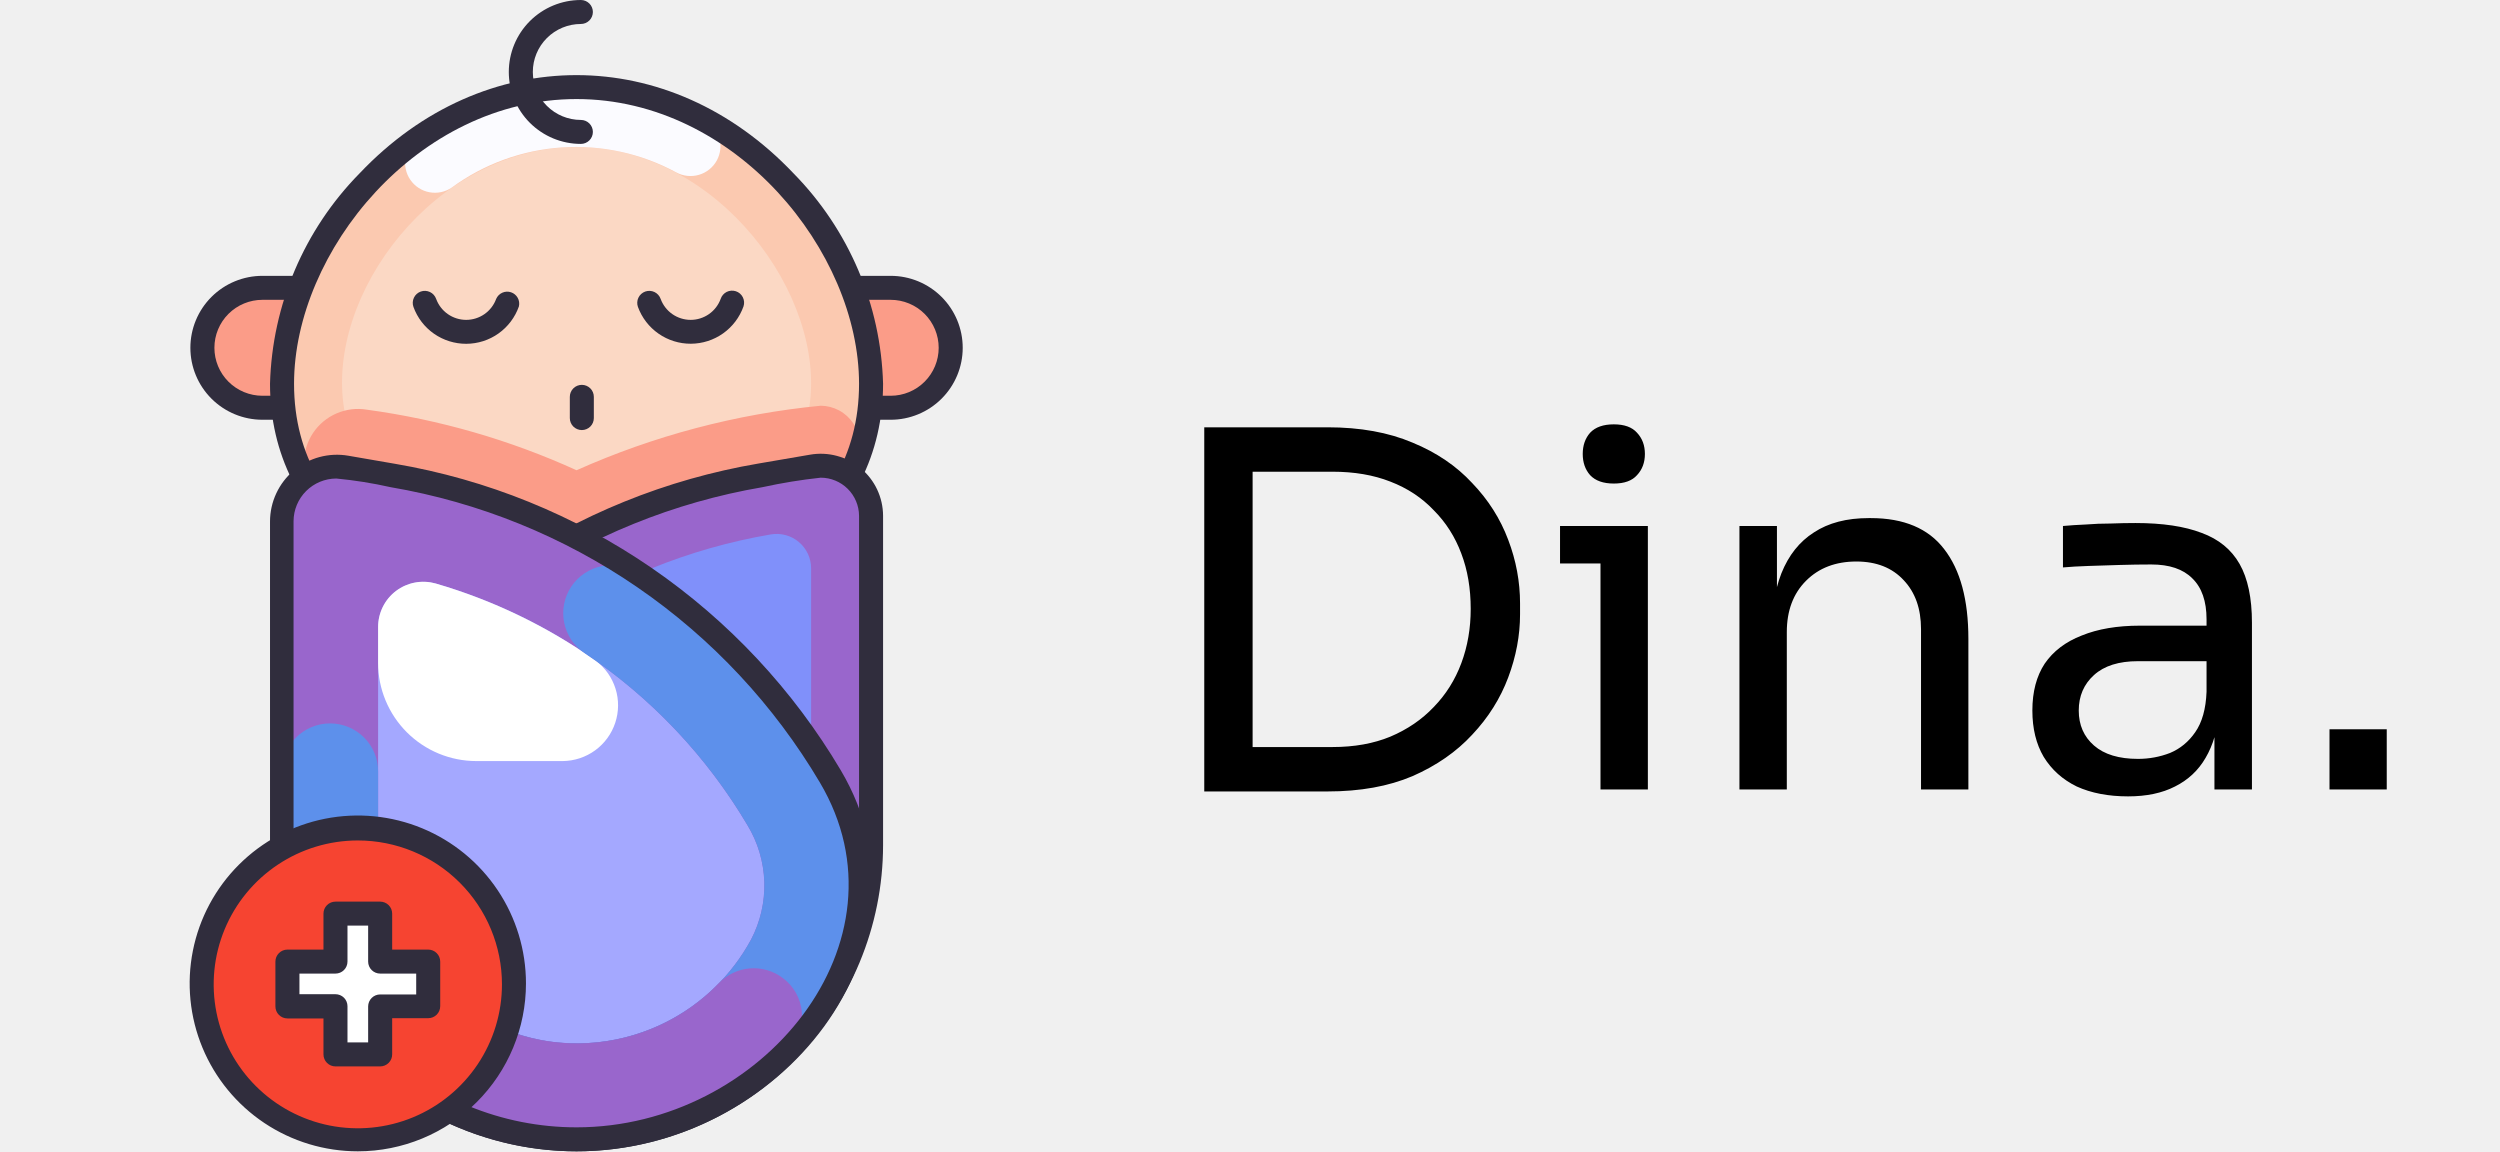
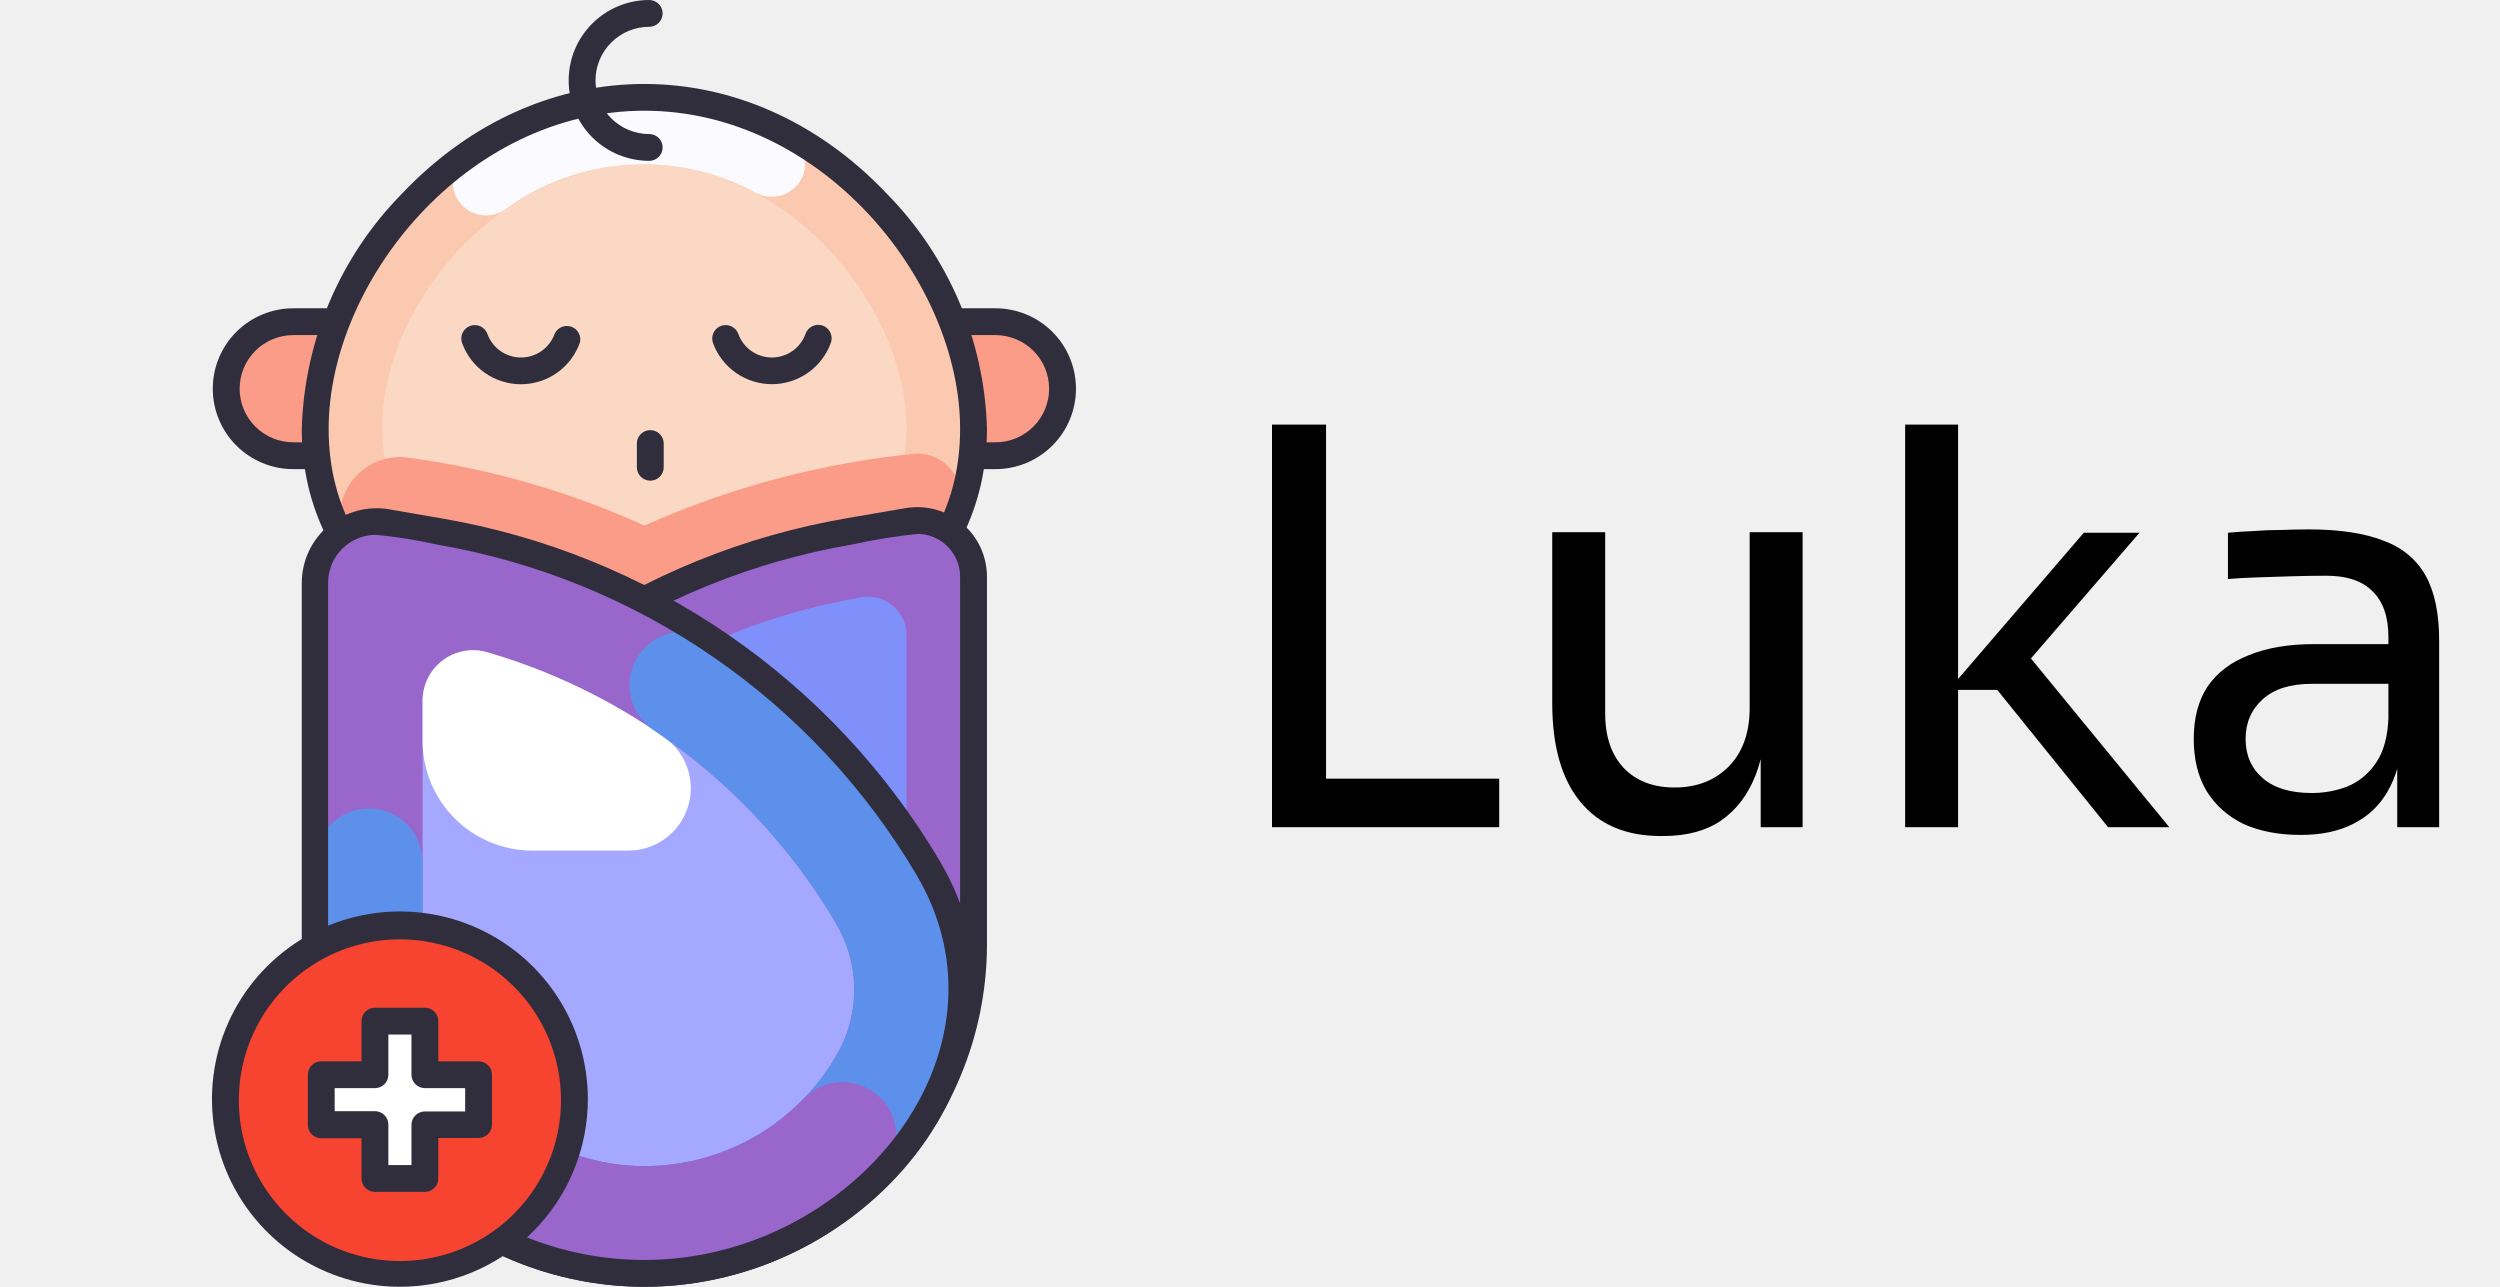
- <svg xmlns="http://www.w3.org/2000/svg" width="152" height="70" viewBox="0 0 152 70" fill="none">
-   <path d="M75.559 48.12V45.42H81.019C82.339 45.42 83.509 45.21 84.529 44.79C85.569 44.35 86.449 43.75 87.169 42.99C87.909 42.23 88.469 41.34 88.849 40.32C89.229 39.3 89.419 38.2 89.419 37.02C89.419 35.78 89.229 34.66 88.849 33.66C88.469 32.64 87.909 31.76 87.169 31.02C86.449 30.26 85.569 29.68 84.529 29.28C83.509 28.88 82.339 28.68 81.019 28.68H75.559V25.98H80.719C82.699 25.98 84.419 26.29 85.879 26.91C87.339 27.51 88.549 28.33 89.509 29.37C90.489 30.39 91.219 31.54 91.699 32.82C92.179 34.08 92.419 35.37 92.419 36.69V37.35C92.419 38.63 92.179 39.91 91.699 41.19C91.219 42.47 90.489 43.63 89.509 44.67C88.549 45.71 87.339 46.55 85.879 47.19C84.419 47.81 82.699 48.12 80.719 48.12H75.559ZM73.219 48.12V25.98H76.159V48.12H73.219ZM97.31 48V31.98H100.19V48H97.31ZM94.85 34.26V31.98H100.19V34.26H94.85ZM98.12 29.4C97.48 29.4 97 29.23 96.68 28.89C96.38 28.55 96.23 28.12 96.23 27.6C96.23 27.08 96.38 26.65 96.68 26.31C97 25.97 97.48 25.8 98.12 25.8C98.76 25.8 99.23 25.97 99.53 26.31C99.85 26.65 100.01 27.08 100.01 27.6C100.01 28.12 99.85 28.55 99.53 28.89C99.23 29.23 98.76 29.4 98.12 29.4ZM105.758 48V31.98H108.038V38.85H107.678C107.678 37.27 107.888 35.94 108.308 34.86C108.748 33.76 109.408 32.93 110.288 32.37C111.168 31.79 112.278 31.5 113.618 31.5H113.738C115.758 31.5 117.248 32.13 118.208 33.39C119.188 34.65 119.678 36.47 119.678 38.85V48H116.798V38.25C116.798 37.01 116.448 36.02 115.748 35.28C115.048 34.52 114.088 34.14 112.868 34.14C111.608 34.14 110.588 34.53 109.808 35.31C109.028 36.09 108.638 37.13 108.638 38.43V48H105.758ZM134.638 48V43.2H134.158V37.65C134.158 36.55 133.868 35.72 133.288 35.16C132.728 34.6 131.898 34.32 130.798 34.32C130.178 34.32 129.538 34.33 128.878 34.35C128.218 34.37 127.588 34.39 126.988 34.41C126.388 34.43 125.868 34.46 125.428 34.5V31.98C125.868 31.94 126.328 31.91 126.808 31.89C127.308 31.85 127.818 31.83 128.338 31.83C128.858 31.81 129.358 31.8 129.838 31.8C131.478 31.8 132.818 32 133.858 32.4C134.898 32.78 135.668 33.41 136.168 34.29C136.668 35.17 136.918 36.36 136.918 37.86V48H134.638ZM129.388 48.42C128.188 48.42 127.148 48.22 126.268 47.82C125.408 47.4 124.738 46.8 124.258 46.02C123.798 45.24 123.568 44.3 123.568 43.2C123.568 42.06 123.818 41.11 124.318 40.35C124.838 39.59 125.588 39.02 126.568 38.64C127.548 38.24 128.728 38.04 130.108 38.04H134.458V40.2H129.988C128.828 40.2 127.938 40.48 127.318 41.04C126.698 41.6 126.388 42.32 126.388 43.2C126.388 44.08 126.698 44.79 127.318 45.33C127.938 45.87 128.828 46.14 129.988 46.14C130.668 46.14 131.318 46.02 131.938 45.78C132.558 45.52 133.068 45.1 133.468 44.52C133.888 43.92 134.118 43.1 134.158 42.06L134.938 43.2C134.838 44.34 134.558 45.3 134.098 46.08C133.658 46.84 133.038 47.42 132.238 47.82C131.458 48.22 130.508 48.42 129.388 48.42ZM141.634 48V44.34H145.114V48H141.634Z" fill="black" />
-   <path d="M54.151 24.792H15.957C14.988 24.792 14.06 24.408 13.375 23.724C12.69 23.04 12.305 22.113 12.305 21.146C12.305 20.179 12.69 19.252 13.375 18.568C14.06 17.884 14.988 17.5 15.957 17.5H54.151C55.12 17.5 56.048 17.884 56.733 18.568C57.418 19.252 57.803 20.179 57.803 21.146C57.803 22.113 57.418 23.04 56.733 23.724C56.048 24.408 55.12 24.792 54.151 24.792Z" fill="#FB9C88" />
-   <path d="M54.151 25.521H15.957C14.795 25.521 13.68 25.06 12.858 24.239C12.037 23.419 11.575 22.306 11.575 21.146C11.575 19.985 12.037 18.873 12.858 18.052C13.68 17.232 14.795 16.771 15.957 16.771H54.151C55.313 16.771 56.428 17.232 57.249 18.052C58.071 18.873 58.533 19.985 58.533 21.146C58.533 22.306 58.071 23.419 57.249 24.239C56.428 25.06 55.313 25.521 54.151 25.521ZM15.957 18.229C15.182 18.229 14.439 18.537 13.891 19.083C13.343 19.63 13.036 20.372 13.036 21.146C13.036 21.919 13.343 22.661 13.891 23.208C14.439 23.755 15.182 24.062 15.957 24.062H54.151C54.926 24.062 55.669 23.755 56.216 23.208C56.764 22.661 57.072 21.919 57.072 21.146C57.072 20.372 56.764 19.63 56.216 19.083C55.669 18.537 54.926 18.229 54.151 18.229H15.957Z" fill="#302D3D" />
+ <svg xmlns="http://www.w3.org/2000/svg" width="136" height="70" viewBox="0 0 136 70" fill="none">
+   <path d="M69.197 45V23.1H72.137V45H69.197ZM71.537 45V42.36H81.557V45H71.537ZM90.352 45.48C88.452 45.48 86.992 44.86 85.972 43.62C84.952 42.38 84.442 40.59 84.442 38.25V28.95H87.322V38.82C87.322 40.08 87.662 41.07 88.342 41.79C89.022 42.49 89.942 42.84 91.102 42.84C92.302 42.84 93.282 42.46 94.042 41.7C94.802 40.92 95.182 39.86 95.182 38.52V28.95H98.062V45H95.782V38.13H96.142C96.142 39.71 95.932 41.05 95.512 42.15C95.092 43.23 94.462 44.06 93.622 44.64C92.802 45.2 91.752 45.48 90.472 45.48H90.352ZM114.68 45L108.65 37.53H106.01L113.36 28.98H116.39L109.73 36.69L109.94 35.16L118.01 45H114.68ZM103.64 45V23.1H106.52V45H103.64ZM130.41 45V40.2H129.93V34.65C129.93 33.55 129.64 32.72 129.06 32.16C128.5 31.6 127.67 31.32 126.57 31.32C125.95 31.32 125.31 31.33 124.65 31.35C123.99 31.37 123.36 31.39 122.76 31.41C122.16 31.43 121.64 31.46 121.2 31.5V28.98C121.64 28.94 122.1 28.91 122.58 28.89C123.08 28.85 123.59 28.83 124.11 28.83C124.63 28.81 125.13 28.8 125.61 28.8C127.25 28.8 128.59 29 129.63 29.4C130.67 29.78 131.44 30.41 131.94 31.29C132.44 32.17 132.69 33.36 132.69 34.86V45H130.41ZM125.16 45.42C123.96 45.42 122.92 45.22 122.04 44.82C121.18 44.4 120.51 43.8 120.03 43.02C119.57 42.24 119.34 41.3 119.34 40.2C119.34 39.06 119.59 38.11 120.09 37.35C120.61 36.59 121.36 36.02 122.34 35.64C123.32 35.24 124.5 35.04 125.88 35.04H130.23V37.2H125.76C124.6 37.2 123.71 37.48 123.09 38.04C122.47 38.6 122.16 39.32 122.16 40.2C122.16 41.08 122.47 41.79 123.09 42.33C123.71 42.87 124.6 43.14 125.76 43.14C126.44 43.14 127.09 43.02 127.71 42.78C128.33 42.52 128.84 42.1 129.24 41.52C129.66 40.92 129.89 40.1 129.93 39.06L130.71 40.2C130.61 41.34 130.33 42.3 129.87 43.08C129.43 43.84 128.81 44.42 128.01 44.82C127.23 45.22 126.28 45.42 125.16 45.42Z" fill="black" />
+   <path d="M54.151 24.792H15.957C14.988 24.792 14.06 24.408 13.375 23.724C12.69 23.04 12.305 22.113 12.305 21.146C12.305 20.179 12.69 19.252 13.375 18.568C14.06 17.884 14.988 17.5 15.957 17.5H54.151C55.119 17.5 56.048 17.884 56.733 18.568C57.418 19.252 57.803 20.179 57.803 21.146C57.803 22.113 57.418 23.04 56.733 23.724C56.048 24.408 55.119 24.792 54.151 24.792Z" fill="#FB9C88" />
+   <path d="M54.151 25.521H15.957C14.795 25.521 13.68 25.06 12.858 24.239C12.037 23.419 11.575 22.306 11.575 21.146C11.575 19.985 12.037 18.873 12.858 18.052C13.68 17.232 14.795 16.771 15.957 16.771H54.151C55.313 16.771 56.428 17.232 57.249 18.052C58.071 18.873 58.533 19.985 58.533 21.146C58.533 22.306 58.071 23.419 57.249 24.239C56.428 25.06 55.313 25.521 54.151 25.521ZM15.957 18.229C15.182 18.229 14.439 18.537 13.891 19.083C13.343 19.63 13.036 20.372 13.036 21.146C13.036 21.919 13.343 22.661 13.891 23.208C14.439 23.755 15.182 24.062 15.957 24.062H54.151C54.926 24.062 55.669 23.755 56.217 23.208C56.764 22.661 57.072 21.919 57.072 21.146C57.072 20.372 56.764 19.63 56.217 19.083C55.669 18.537 54.926 18.229 54.151 18.229H15.957Z" fill="#302D3D" />
  <path d="M44.957 35C39.195 37.61 30.921 37.61 25.151 35C9.143 27.745 19.616 5.294 35.054 5.294C50.492 5.294 60.957 27.745 44.957 35Z" fill="#FBD8C4" />
  <path d="M35.054 5.294C24.326 5.294 15.76 16.319 17.323 25.47C18.601 33.425 26.86 36.94 35.054 36.94C43.248 36.94 51.595 33.381 52.807 25.331C54.253 16.253 45.797 5.294 35.054 5.294ZM49.2 24.792C48.272 30.909 41.349 33.294 35.054 33.294C28.883 33.294 21.909 30.96 20.93 24.894C19.754 17.952 26.444 8.94 35.054 8.94C43.664 8.94 50.281 18.047 49.2 24.792Z" fill="#FBC9B0" />
-   <path d="M41.108 10.478C41.531 10.71 42.029 10.765 42.493 10.63C42.957 10.495 43.348 10.182 43.58 9.76C43.812 9.337 43.867 8.84 43.732 8.377C43.597 7.914 43.284 7.524 42.861 7.292C40.148 5.803 37.066 5.118 33.977 5.317C30.888 5.516 27.92 6.59 25.421 8.415C25.225 8.549 25.056 8.72 24.926 8.919C24.796 9.118 24.706 9.341 24.662 9.574C24.618 9.808 24.621 10.048 24.669 10.28C24.718 10.513 24.812 10.734 24.947 10.93C25.081 11.127 25.253 11.294 25.452 11.425C25.651 11.555 25.874 11.644 26.108 11.688C26.342 11.732 26.582 11.73 26.815 11.681C27.048 11.632 27.27 11.538 27.466 11.404C29.418 9.974 31.737 9.128 34.152 8.964C36.568 8.8 38.98 9.325 41.108 10.478Z" fill="#FBFBFF" />
-   <path d="M49.901 24.668C44.772 25.165 39.758 26.49 35.054 28.591C31.006 26.748 26.711 25.508 22.303 24.908C21.678 24.805 21.037 24.885 20.456 25.137C19.875 25.39 19.38 25.804 19.029 26.331C18.679 26.858 18.489 27.475 18.481 28.107C18.474 28.74 18.65 29.361 18.988 29.896C22.23 35 28.956 36.954 35.054 36.954C41.97 36.954 49.543 34.424 52.106 27.964C52.252 27.601 52.308 27.209 52.268 26.82C52.228 26.432 52.093 26.059 51.876 25.734C51.658 25.409 51.365 25.142 51.021 24.956C50.676 24.77 50.292 24.671 49.901 24.668Z" fill="#FB9C88" />
+   <path d="M41.108 10.478C41.531 10.71 42.029 10.765 42.493 10.63C42.957 10.495 43.348 10.182 43.58 9.76C43.812 9.337 43.867 8.84 43.732 8.377C43.597 7.914 43.284 7.524 42.861 7.292C40.148 5.803 37.066 5.118 33.977 5.317C30.888 5.516 27.92 6.59 25.421 8.415C25.225 8.549 25.057 8.72 24.926 8.919C24.796 9.118 24.706 9.341 24.662 9.574C24.618 9.808 24.621 10.048 24.669 10.28C24.718 10.513 24.812 10.734 24.947 10.93C25.081 11.127 25.253 11.294 25.452 11.425C25.651 11.555 25.874 11.644 26.108 11.688C26.342 11.732 26.582 11.73 26.816 11.681C27.049 11.632 27.27 11.538 27.466 11.404C29.418 9.974 31.737 9.128 34.153 8.964C36.568 8.8 38.98 9.325 41.108 10.478Z" fill="#FBFBFF" />
+   <path d="M49.901 24.668C44.772 25.165 39.758 26.49 35.054 28.591C31.006 26.748 26.711 25.508 22.303 24.908C21.678 24.805 21.037 24.885 20.456 25.137C19.875 25.39 19.38 25.804 19.029 26.331C18.679 26.858 18.489 27.475 18.481 28.107C18.474 28.74 18.65 29.361 18.988 29.896C22.23 35 28.956 36.954 35.054 36.954C41.97 36.954 49.543 34.424 52.106 27.964C52.252 27.601 52.308 27.209 52.268 26.82C52.228 26.432 52.093 26.059 51.876 25.734C51.658 25.409 51.365 25.142 51.02 24.956C50.676 24.77 50.292 24.671 49.901 24.668Z" fill="#FB9C88" />
  <path d="M35.054 37.669C23.91 37.669 16.417 31.908 16.417 23.333C16.549 18.534 18.495 13.962 21.865 10.537C29.416 2.567 40.706 2.589 48.243 10.537C51.612 13.962 53.559 18.534 53.691 23.333C53.691 31.908 46.198 37.669 35.054 37.669ZM35.054 6.023C25.378 6.023 17.878 15.312 17.878 23.333C17.878 32.229 26.502 36.21 35.054 36.21C43.606 36.21 52.23 32.229 52.23 23.333C52.23 15.312 44.73 6.023 35.054 6.023Z" fill="#302D3D" />
  <path d="M35.054 69.271C31.827 69.271 28.66 68.402 25.887 66.754C23.115 65.106 20.839 62.741 19.302 59.908C15.541 52.974 19.973 46.623 19.63 47.206C22.472 42.411 26.324 38.291 30.919 35.129C35.514 31.968 40.742 29.841 46.242 28.897L49.375 28.357C49.813 28.282 50.263 28.303 50.693 28.419C51.122 28.535 51.521 28.742 51.862 29.027C52.203 29.312 52.478 29.668 52.668 30.07C52.858 30.472 52.958 30.91 52.961 31.354V51.392C52.961 56.133 51.074 60.681 47.716 64.034C44.358 67.387 39.803 69.271 35.054 69.271Z" fill="#9966CC" />
-   <path d="M36.843 65.516C33.991 65.874 31.098 65.364 28.541 64.052C25.984 62.741 23.884 60.689 22.515 58.166C21.77 56.755 21.403 55.176 21.448 53.582C21.492 51.988 21.948 50.433 22.77 49.066C25.341 44.721 28.829 40.989 32.99 38.126C37.152 35.264 41.889 33.341 46.87 32.492C47.17 32.441 47.477 32.456 47.771 32.536C48.065 32.615 48.337 32.758 48.57 32.954C48.803 33.15 48.99 33.394 49.119 33.669C49.248 33.944 49.315 34.244 49.316 34.548V51.042C49.352 54.555 48.106 57.962 45.811 60.625C43.516 63.289 40.328 65.027 36.843 65.516Z" fill="#8090FA" />
-   <path d="M35.054 70C22.639 70 12.685 57.487 18.988 46.834C21.881 41.944 25.806 37.742 30.492 34.52C35.178 31.299 40.51 29.136 46.118 28.182L49.258 27.643C49.801 27.549 50.357 27.575 50.889 27.719C51.42 27.862 51.914 28.119 52.336 28.473C52.758 28.826 53.098 29.267 53.332 29.764C53.566 30.262 53.688 30.804 53.691 31.354V51.392C53.685 56.325 51.72 61.055 48.226 64.543C44.732 68.032 39.995 69.994 35.054 70ZM49.901 29.043C48.713 29.171 47.533 29.363 46.366 29.619C40.969 30.54 35.838 32.623 31.329 35.725C26.821 38.826 23.043 42.871 20.258 47.578C14.525 57.254 23.785 68.542 35.054 68.542C39.608 68.536 43.973 66.727 47.193 63.512C50.413 60.297 52.224 55.938 52.23 51.392V31.354C52.225 30.74 51.977 30.154 51.541 29.721C51.105 29.288 50.515 29.045 49.901 29.043Z" fill="#302D3D" />
+   <path d="M36.843 65.516C33.991 65.874 31.098 65.364 28.541 64.052C25.984 62.741 23.884 60.689 22.515 58.166C21.77 56.755 21.403 55.176 21.448 53.582C21.492 51.988 21.948 50.433 22.77 49.066C25.341 44.721 28.829 40.989 32.99 38.126C37.152 35.264 41.889 33.341 46.87 32.492C47.17 32.441 47.478 32.456 47.771 32.536C48.065 32.615 48.337 32.758 48.57 32.954C48.803 33.15 48.99 33.394 49.119 33.669C49.248 33.944 49.316 34.244 49.316 34.548V51.042C49.352 54.555 48.106 57.962 45.811 60.625C43.516 63.289 40.328 65.027 36.843 65.516Z" fill="#8090FA" />
+   <path d="M35.054 70C22.639 70 12.685 57.487 18.988 46.834C21.881 41.944 25.807 37.742 30.492 34.52C35.178 31.299 40.51 29.136 46.118 28.182L49.258 27.643C49.801 27.549 50.357 27.575 50.889 27.719C51.42 27.862 51.914 28.119 52.336 28.473C52.758 28.826 53.098 29.267 53.332 29.764C53.566 30.262 53.688 30.804 53.691 31.354V51.392C53.685 56.325 51.72 61.055 48.226 64.543C44.732 68.032 39.995 69.994 35.054 70ZM49.901 29.043C48.713 29.171 47.533 29.363 46.366 29.619C40.969 30.54 35.838 32.623 31.329 35.725C26.821 38.826 23.043 42.871 20.258 47.578C14.525 57.254 23.786 68.542 35.054 68.542C39.608 68.536 43.973 66.727 47.193 63.512C50.413 60.297 52.225 55.938 52.23 51.392V31.354C52.225 30.74 51.977 30.154 51.541 29.721C51.105 29.288 50.516 29.045 49.901 29.043Z" fill="#302D3D" />
  <path d="M35.054 69.271C38.281 69.271 41.448 68.402 44.22 66.754C46.993 65.106 49.269 62.741 50.806 59.908C54.567 52.974 50.134 46.623 50.478 47.206C47.636 42.411 43.783 38.291 39.189 35.129C34.594 31.968 29.365 29.841 23.866 28.897L21.047 28.438C20.569 28.355 20.078 28.377 19.61 28.503C19.141 28.63 18.706 28.857 18.334 29.169C17.963 29.48 17.664 29.87 17.459 30.309C17.254 30.748 17.148 31.227 17.147 31.712V51.399C17.149 56.139 19.037 60.685 22.395 64.037C25.753 67.388 30.306 69.271 35.054 69.271Z" fill="#9966CC" />
  <path d="M33.316 63.313C30.414 62.849 27.776 61.36 25.88 59.117C23.985 56.874 22.959 54.027 22.989 51.093V38.121C22.991 37.691 23.094 37.268 23.289 36.885C23.483 36.502 23.765 36.17 24.111 35.915C24.457 35.66 24.859 35.489 25.283 35.416C25.707 35.344 26.142 35.371 26.553 35.496C34.487 37.82 41.24 43.067 45.446 50.174C46.078 51.216 46.43 52.403 46.469 53.62C46.507 54.837 46.23 56.044 45.665 57.123C44.489 59.294 42.675 61.051 40.466 62.158C38.257 63.266 35.761 63.669 33.316 63.313Z" fill="#A4A8FF" />
  <path d="M36.23 40.177C33.265 38.077 29.97 36.488 26.48 35.474C26.071 35.359 25.641 35.34 25.224 35.419C24.806 35.498 24.413 35.673 24.075 35.929C23.736 36.186 23.462 36.517 23.274 36.898C23.086 37.278 22.988 37.697 22.989 38.121V40.308C22.989 41.89 23.619 43.407 24.739 44.526C25.86 45.645 27.379 46.273 28.963 46.273H34.214C34.923 46.266 35.612 46.038 36.185 45.621C36.758 45.204 37.185 44.618 37.407 43.945C37.63 43.273 37.636 42.548 37.424 41.873C37.213 41.197 36.795 40.604 36.23 40.177Z" fill="white" />
  <path d="M50.478 47.206C47.556 42.269 43.564 38.048 38.793 34.854C38.474 34.641 38.115 34.493 37.739 34.418C37.362 34.343 36.974 34.343 36.597 34.418C36.221 34.493 35.862 34.641 35.543 34.854C35.224 35.067 34.95 35.341 34.736 35.66C34.523 35.979 34.374 36.337 34.3 36.713C34.225 37.089 34.225 37.476 34.3 37.852C34.451 38.612 34.898 39.28 35.543 39.71C39.586 42.416 42.97 45.991 45.446 50.174C46.078 51.216 46.43 52.403 46.469 53.62C46.507 54.837 46.23 56.044 45.665 57.123C44.489 59.294 42.675 61.051 40.466 62.158C38.257 63.266 35.761 63.669 33.316 63.313C30.414 62.849 27.776 61.36 25.88 59.117C23.985 56.874 22.959 54.027 22.989 51.093V46.9C22.989 46.127 22.682 45.385 22.134 44.838C21.586 44.291 20.843 43.983 20.068 43.983C19.294 43.983 18.551 44.291 18.003 44.838C17.455 45.385 17.147 46.127 17.147 46.9V50.962C17.147 60.776 24.888 69.088 34.718 69.271C46.666 69.49 56.59 57.495 50.478 47.206Z" fill="#5D90EB" />
  <path d="M47.593 59.464C47.02 59.029 46.307 58.821 45.59 58.879C44.873 58.937 44.203 59.256 43.708 59.777C41.617 61.946 38.783 63.246 35.773 63.418C32.762 63.59 29.798 62.62 27.474 60.703C24.735 58.421 20.397 62.307 23.698 65.078C27.15 67.99 31.587 69.474 36.099 69.228C40.612 68.981 44.859 67.022 47.973 63.751C48.253 63.456 48.467 63.104 48.601 62.72C48.736 62.336 48.786 61.927 48.75 61.522C48.714 61.117 48.593 60.723 48.393 60.368C48.194 60.014 47.921 59.705 47.593 59.464Z" fill="#9966CC" />
  <path d="M35.054 70C30.113 69.994 25.376 68.032 21.882 64.543C18.388 61.055 16.423 56.325 16.417 51.392V31.704C16.418 31.113 16.548 30.529 16.799 29.993C17.049 29.457 17.414 28.982 17.867 28.601C18.321 28.221 18.852 27.944 19.424 27.789C19.996 27.635 20.595 27.607 21.178 27.708L24.005 28.197C29.609 29.151 34.937 31.313 39.62 34.531C44.303 37.75 48.227 41.948 51.12 46.834C57.423 57.487 47.469 70 35.054 70ZM20.448 29.094C19.759 29.096 19.099 29.37 18.612 29.856C18.125 30.343 17.85 31.002 17.848 31.69V51.377C17.849 53.632 18.295 55.865 19.16 57.948C20.025 60.031 21.293 61.923 22.891 63.517C24.488 65.111 26.385 66.375 28.472 67.237C30.559 68.099 32.795 68.543 35.054 68.542C46.322 68.542 55.582 57.254 49.85 47.578C47.065 42.871 43.287 38.826 38.779 35.725C34.27 32.623 29.139 30.54 23.742 29.619C22.656 29.375 21.556 29.2 20.448 29.094Z" fill="#302D3D" />
-   <path d="M38.786 18.659C38.754 18.569 38.739 18.473 38.745 18.377C38.749 18.281 38.773 18.187 38.815 18.101C38.856 18.014 38.914 17.936 38.986 17.872C39.057 17.808 39.141 17.758 39.231 17.726C39.322 17.694 39.418 17.68 39.514 17.685C39.61 17.69 39.704 17.714 39.791 17.755C39.877 17.796 39.955 17.854 40.02 17.926C40.084 17.997 40.134 18.08 40.166 18.171C40.302 18.545 40.55 18.868 40.877 19.097C41.204 19.325 41.593 19.448 41.992 19.448C42.39 19.448 42.779 19.325 43.106 19.097C43.433 18.868 43.681 18.545 43.817 18.171C43.847 18.08 43.895 17.996 43.958 17.923C44.021 17.851 44.097 17.791 44.183 17.748C44.269 17.705 44.362 17.68 44.458 17.673C44.554 17.666 44.65 17.678 44.741 17.708C44.832 17.738 44.916 17.786 44.989 17.848C45.062 17.911 45.121 17.988 45.164 18.073C45.207 18.159 45.233 18.252 45.24 18.348C45.247 18.443 45.235 18.539 45.205 18.63C44.97 19.291 44.537 19.864 43.965 20.27C43.392 20.676 42.708 20.896 42.005 20.899C41.303 20.902 40.617 20.689 40.041 20.288C39.464 19.887 39.026 19.318 38.786 18.659Z" fill="#302D3D" />
+   <path d="M38.786 18.659C38.754 18.569 38.74 18.473 38.745 18.377C38.75 18.281 38.773 18.187 38.815 18.101C38.856 18.014 38.914 17.936 38.986 17.872C39.057 17.808 39.141 17.758 39.231 17.726C39.322 17.694 39.418 17.68 39.514 17.685C39.61 17.69 39.704 17.714 39.791 17.755C39.878 17.796 39.955 17.854 40.02 17.926C40.084 17.997 40.134 18.08 40.166 18.171C40.302 18.545 40.55 18.868 40.877 19.097C41.204 19.325 41.593 19.448 41.992 19.448C42.391 19.448 42.78 19.325 43.106 19.097C43.433 18.868 43.681 18.545 43.817 18.171C43.848 18.08 43.895 17.996 43.958 17.923C44.021 17.851 44.097 17.791 44.183 17.748C44.269 17.705 44.362 17.68 44.458 17.673C44.554 17.666 44.65 17.678 44.741 17.708C44.832 17.738 44.917 17.786 44.989 17.848C45.062 17.911 45.121 17.988 45.164 18.073C45.208 18.159 45.233 18.252 45.24 18.348C45.247 18.443 45.235 18.539 45.205 18.63C44.971 19.291 44.537 19.864 43.965 20.27C43.392 20.676 42.708 20.896 42.006 20.899C41.303 20.902 40.617 20.689 40.041 20.288C39.465 19.887 39.026 19.318 38.786 18.659Z" fill="#302D3D" />
  <path d="M25.137 18.659C25.072 18.477 25.082 18.276 25.166 18.101C25.249 17.926 25.399 17.791 25.582 17.726C25.765 17.661 25.966 17.672 26.142 17.755C26.317 17.838 26.452 17.988 26.517 18.171C26.653 18.545 26.901 18.868 27.228 19.097C27.555 19.325 27.944 19.448 28.343 19.448C28.741 19.448 29.131 19.325 29.457 19.097C29.784 18.868 30.032 18.545 30.168 18.171C30.241 18.004 30.374 17.87 30.541 17.796C30.707 17.721 30.896 17.712 31.069 17.77C31.242 17.827 31.387 17.948 31.476 18.107C31.565 18.266 31.591 18.453 31.549 18.63C31.316 19.292 30.884 19.866 30.312 20.273C29.74 20.68 29.055 20.9 28.353 20.903C27.65 20.906 26.964 20.692 26.388 20.291C25.812 19.889 25.375 19.319 25.137 18.659Z" fill="#302D3D" />
-   <path d="M35.375 26.148C35.181 26.148 34.996 26.071 34.859 25.934C34.722 25.798 34.645 25.612 34.645 25.419V24.128C34.645 23.935 34.722 23.749 34.859 23.613C34.996 23.476 35.181 23.399 35.375 23.399C35.569 23.399 35.755 23.476 35.892 23.613C36.029 23.749 36.105 23.935 36.105 24.128V25.419C36.105 25.612 36.029 25.798 35.892 25.934C35.755 26.071 35.569 26.148 35.375 26.148Z" fill="#302D3D" />
+   <path d="M35.375 26.148C35.182 26.148 34.996 26.071 34.859 25.934C34.722 25.798 34.645 25.612 34.645 25.419V24.128C34.645 23.935 34.722 23.749 34.859 23.613C34.996 23.476 35.182 23.399 35.375 23.399C35.569 23.399 35.755 23.476 35.892 23.613C36.029 23.749 36.106 23.935 36.106 24.128V25.419C36.106 25.612 36.029 25.798 35.892 25.934C35.755 26.071 35.569 26.148 35.375 26.148Z" fill="#302D3D" />
  <path d="M35.317 8.75C34.155 8.75 33.04 8.289 32.218 7.469C31.397 6.648 30.935 5.535 30.935 4.375C30.935 3.215 31.397 2.102 32.218 1.281C33.04 0.461 34.155 0 35.317 0C35.511 0 35.696 0.077 35.833 0.214C35.97 0.35 36.047 0.536 36.047 0.729C36.047 0.923 35.97 1.108 35.833 1.245C35.696 1.382 35.511 1.458 35.317 1.458C34.542 1.458 33.799 1.766 33.251 2.313C32.703 2.86 32.396 3.601 32.396 4.375C32.396 5.149 32.703 5.89 33.251 6.437C33.799 6.984 34.542 7.292 35.317 7.292C35.511 7.292 35.696 7.368 35.833 7.505C35.97 7.642 36.047 7.827 36.047 8.021C36.047 8.214 35.97 8.4 35.833 8.536C35.696 8.673 35.511 8.75 35.317 8.75Z" fill="#302D3D" />
  <path d="M21.755 69.271C26.983 69.271 31.22 65.04 31.22 59.821C31.22 54.602 26.983 50.371 21.755 50.371C16.528 50.371 12.291 54.602 12.291 59.821C12.291 65.04 16.528 69.271 21.755 69.271Z" fill="#F64431" />
-   <path d="M21.755 70C19.733 70 17.756 69.401 16.075 68.28C14.394 67.158 13.083 65.564 12.309 63.698C11.536 61.833 11.333 59.78 11.728 57.8C12.122 55.82 13.096 54.001 14.526 52.573C15.956 51.146 17.777 50.173 19.761 49.779C21.744 49.386 23.8 49.588 25.668 50.36C27.536 51.133 29.133 52.441 30.256 54.12C31.38 55.799 31.979 57.773 31.979 59.792C31.979 62.499 30.902 65.096 28.985 67.01C27.067 68.924 24.467 70 21.755 70ZM21.755 51.1C20.022 51.1 18.328 51.613 16.887 52.575C15.445 53.536 14.322 54.903 13.659 56.502C12.996 58.1 12.822 59.86 13.16 61.557C13.498 63.254 14.333 64.814 15.559 66.037C16.784 67.261 18.346 68.094 20.046 68.432C21.746 68.769 23.508 68.596 25.109 67.934C26.71 67.272 28.079 66.15 29.042 64.711C30.005 63.272 30.519 61.581 30.519 59.85C30.519 57.529 29.596 55.304 27.952 53.663C26.309 52.022 24.079 51.1 21.755 51.1Z" fill="#302D3D" />
+   <path d="M21.755 70C19.733 70 17.756 69.401 16.075 68.28C14.394 67.158 13.083 65.564 12.309 63.698C11.536 61.833 11.333 59.78 11.728 57.8C12.122 55.82 13.096 54.001 14.526 52.573C15.956 51.146 17.777 50.173 19.761 49.779C21.744 49.386 23.8 49.588 25.668 50.36C27.536 51.133 29.133 52.441 30.256 54.12C31.38 55.799 31.979 57.773 31.979 59.792C31.979 62.499 30.902 65.096 28.985 67.01C27.067 68.924 24.467 70 21.755 70ZM21.755 51.1C20.022 51.1 18.328 51.613 16.887 52.575C15.445 53.536 14.322 54.903 13.659 56.502C12.996 58.1 12.822 59.86 13.16 61.557C13.498 63.254 14.333 64.814 15.559 66.037C16.784 67.261 18.346 68.094 20.046 68.432C21.746 68.769 23.508 68.596 25.109 67.934C26.71 67.272 28.079 66.15 29.042 64.711C30.005 63.272 30.519 61.581 30.519 59.85C30.519 57.529 29.596 55.304 27.952 53.663C26.309 52.022 24.08 51.1 21.755 51.1Z" fill="#302D3D" />
  <path d="M26.049 58.465H23.114V55.533H20.397V58.465H17.461V61.177H20.397V64.108H23.114V61.177H26.049V58.465Z" fill="white" />
-   <path d="M23.114 64.838H20.397C20.203 64.838 20.017 64.761 19.881 64.624C19.744 64.487 19.667 64.302 19.667 64.108V61.921H17.476C17.282 61.921 17.096 61.844 16.959 61.707C16.822 61.571 16.745 61.385 16.745 61.192V58.465C16.745 58.271 16.822 58.086 16.959 57.949C17.096 57.812 17.282 57.735 17.476 57.735H19.667V55.548C19.667 55.355 19.744 55.169 19.881 55.032C20.017 54.896 20.203 54.819 20.397 54.819H23.114C23.307 54.819 23.493 54.896 23.63 55.032C23.767 55.169 23.844 55.355 23.844 55.548V57.735H26.035C26.229 57.735 26.414 57.812 26.551 57.949C26.688 58.086 26.765 58.271 26.765 58.465V61.177C26.765 61.37 26.688 61.556 26.551 61.693C26.414 61.829 26.229 61.906 26.035 61.906H23.844V64.094C23.846 64.191 23.828 64.287 23.793 64.377C23.757 64.467 23.703 64.549 23.635 64.619C23.567 64.688 23.486 64.743 23.396 64.781C23.307 64.818 23.211 64.838 23.114 64.838ZM21.127 63.379H22.383V61.192C22.383 60.998 22.46 60.813 22.597 60.676C22.734 60.539 22.92 60.462 23.114 60.462H25.305V59.194H23.114C22.92 59.194 22.734 59.117 22.597 58.98C22.46 58.843 22.383 58.658 22.383 58.465V56.277H21.127V58.465C21.127 58.658 21.05 58.843 20.913 58.98C20.776 59.117 20.591 59.194 20.397 59.194H18.206V60.448H20.397C20.591 60.448 20.776 60.525 20.913 60.661C21.05 60.798 21.127 60.984 21.127 61.177V63.379Z" fill="#302D3D" />
+   <path d="M23.114 64.838H20.397C20.203 64.838 20.018 64.761 19.881 64.624C19.744 64.487 19.667 64.302 19.667 64.108V61.921H17.476C17.282 61.921 17.096 61.844 16.959 61.707C16.823 61.571 16.746 61.385 16.746 61.192V58.465C16.746 58.271 16.823 58.086 16.959 57.949C17.096 57.812 17.282 57.735 17.476 57.735H19.667V55.548C19.667 55.355 19.744 55.169 19.881 55.032C20.018 54.896 20.203 54.819 20.397 54.819H23.114C23.307 54.819 23.493 54.896 23.63 55.032C23.767 55.169 23.844 55.355 23.844 55.548V57.735H26.035C26.229 57.735 26.414 57.812 26.551 57.949C26.688 58.086 26.765 58.271 26.765 58.465V61.177C26.765 61.37 26.688 61.556 26.551 61.693C26.414 61.829 26.229 61.906 26.035 61.906H23.844V64.094C23.846 64.191 23.828 64.287 23.793 64.377C23.757 64.467 23.703 64.549 23.635 64.619C23.567 64.688 23.486 64.743 23.397 64.781C23.307 64.818 23.211 64.838 23.114 64.838ZM21.127 63.379H22.383V61.192C22.383 60.998 22.46 60.813 22.597 60.676C22.734 60.539 22.92 60.462 23.114 60.462H25.305V59.194H23.114C22.92 59.194 22.734 59.117 22.597 58.98C22.46 58.843 22.383 58.658 22.383 58.465V56.277H21.127V58.465C21.127 58.658 21.05 58.843 20.913 58.98C20.776 59.117 20.591 59.194 20.397 59.194H18.206V60.448H20.397C20.591 60.448 20.776 60.525 20.913 60.661C21.05 60.798 21.127 60.984 21.127 61.177V63.379Z" fill="#302D3D" />
</svg>
